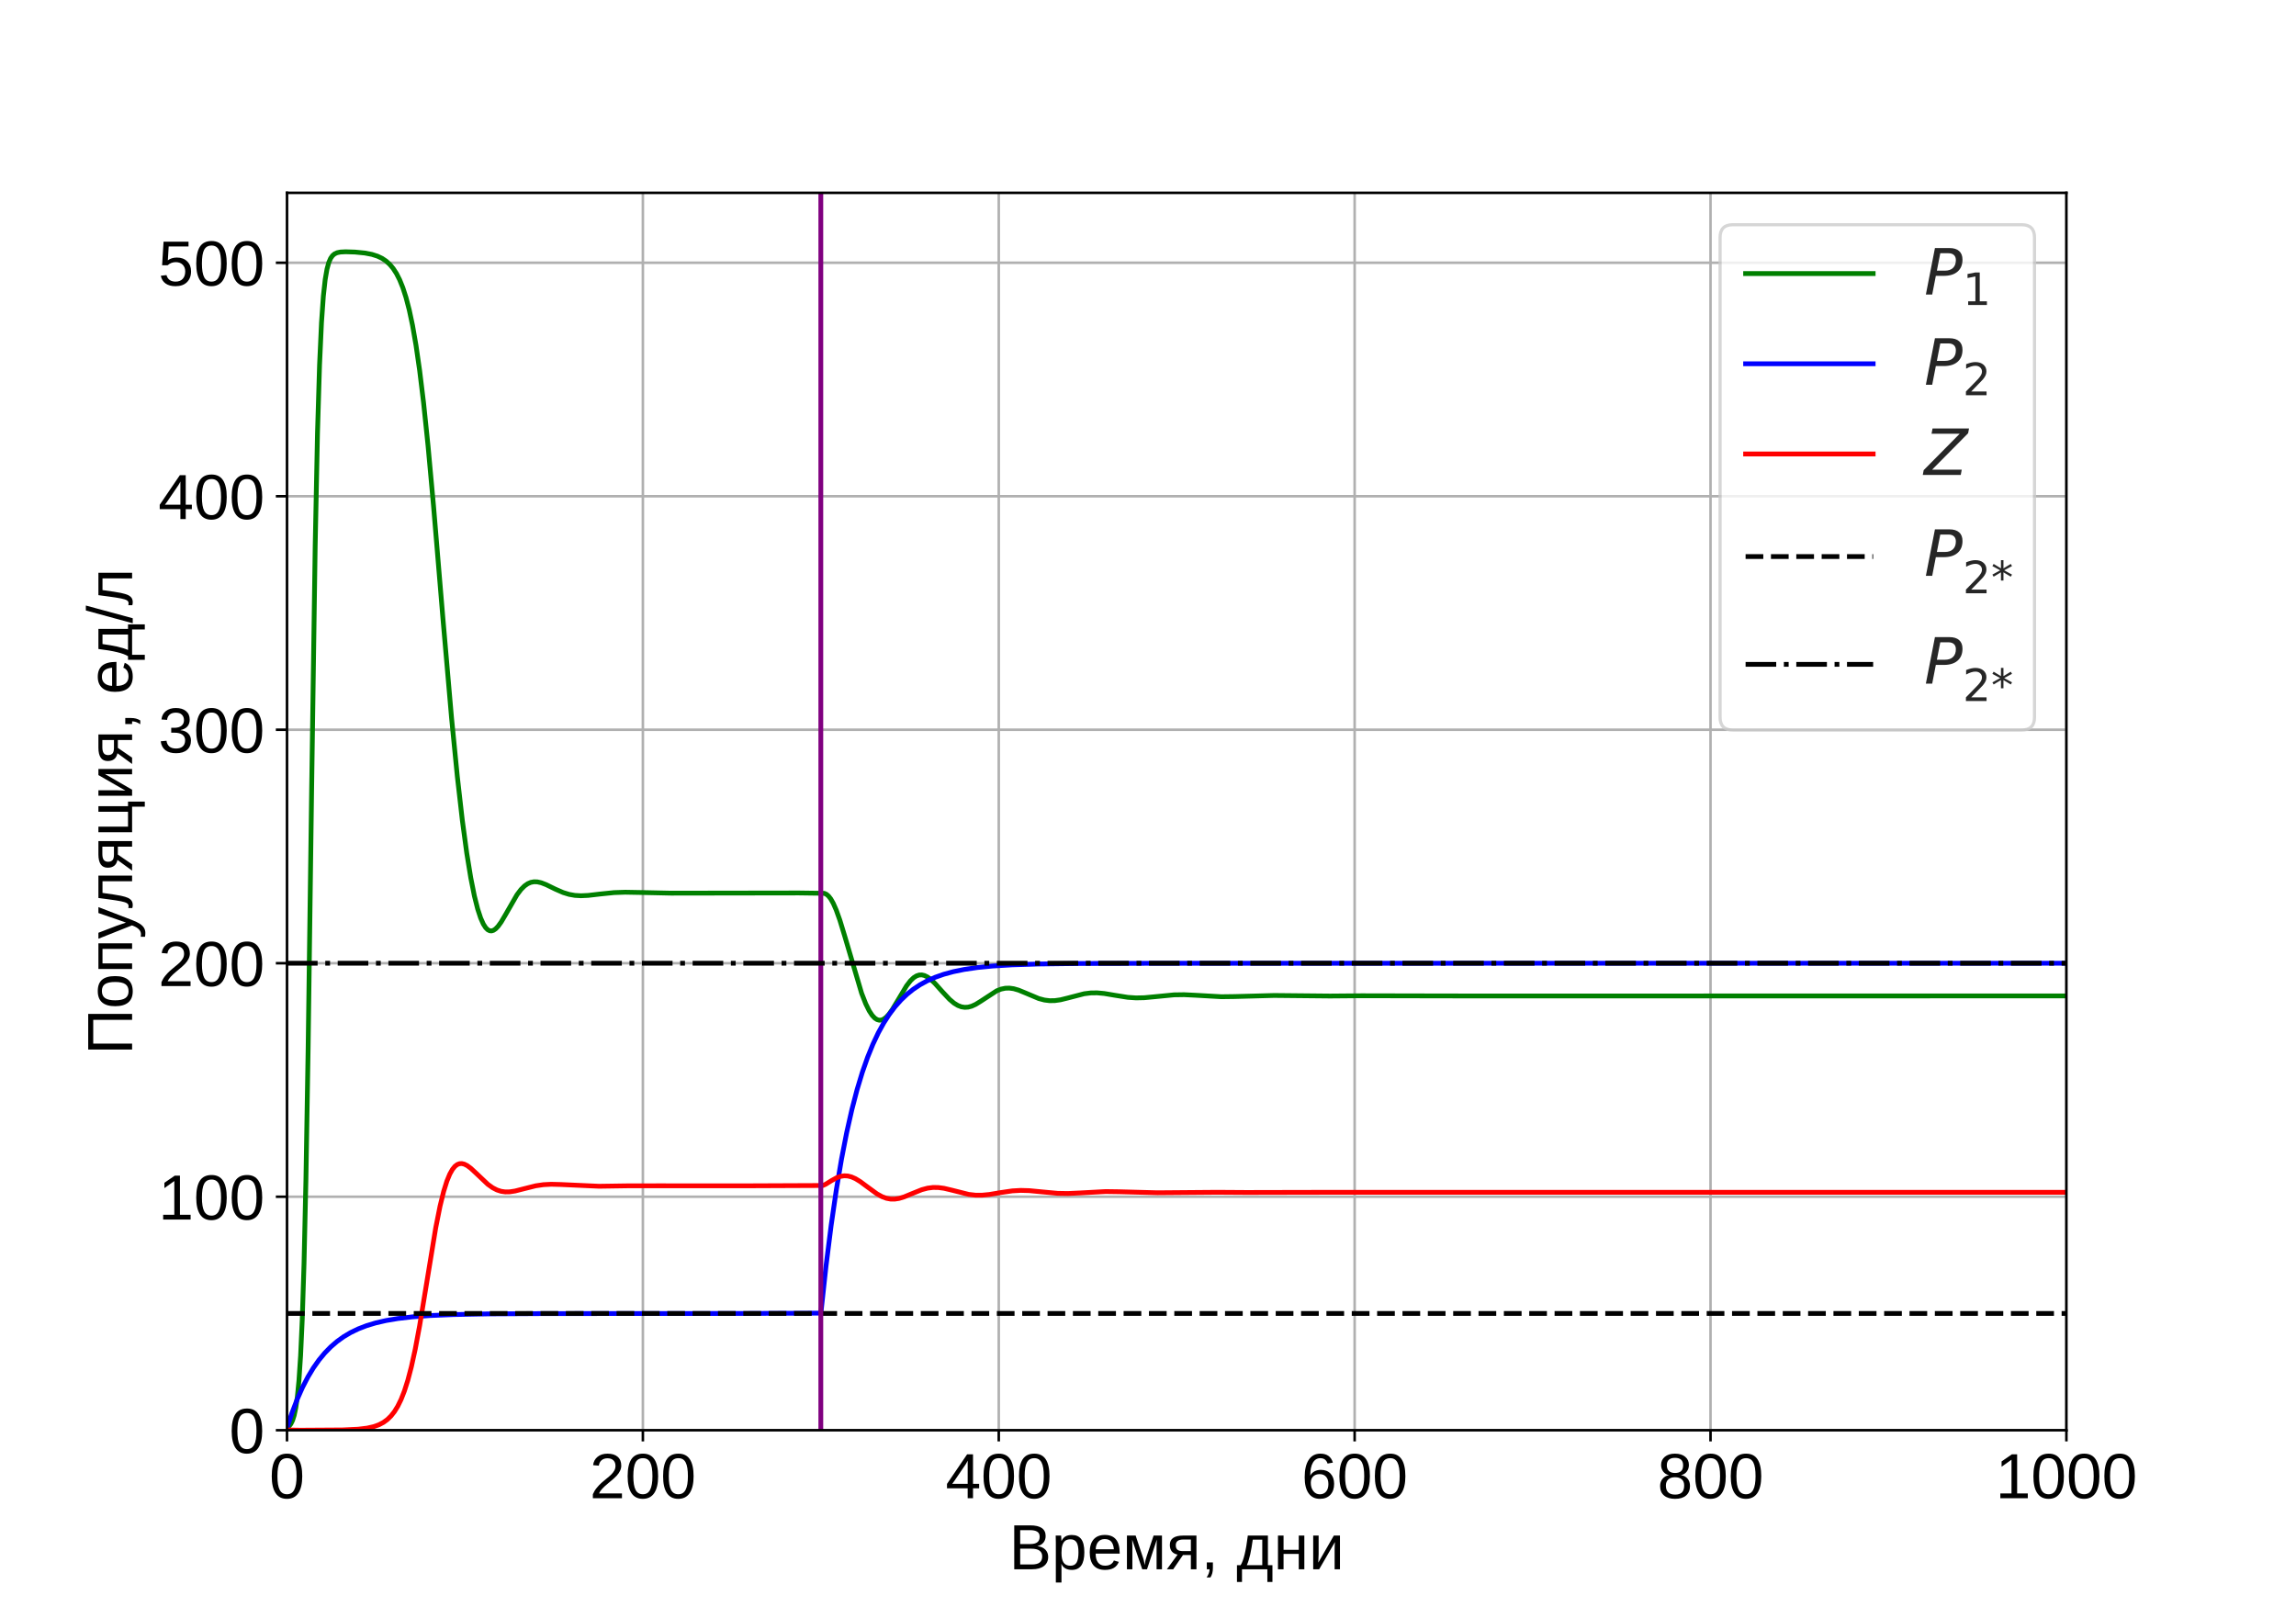
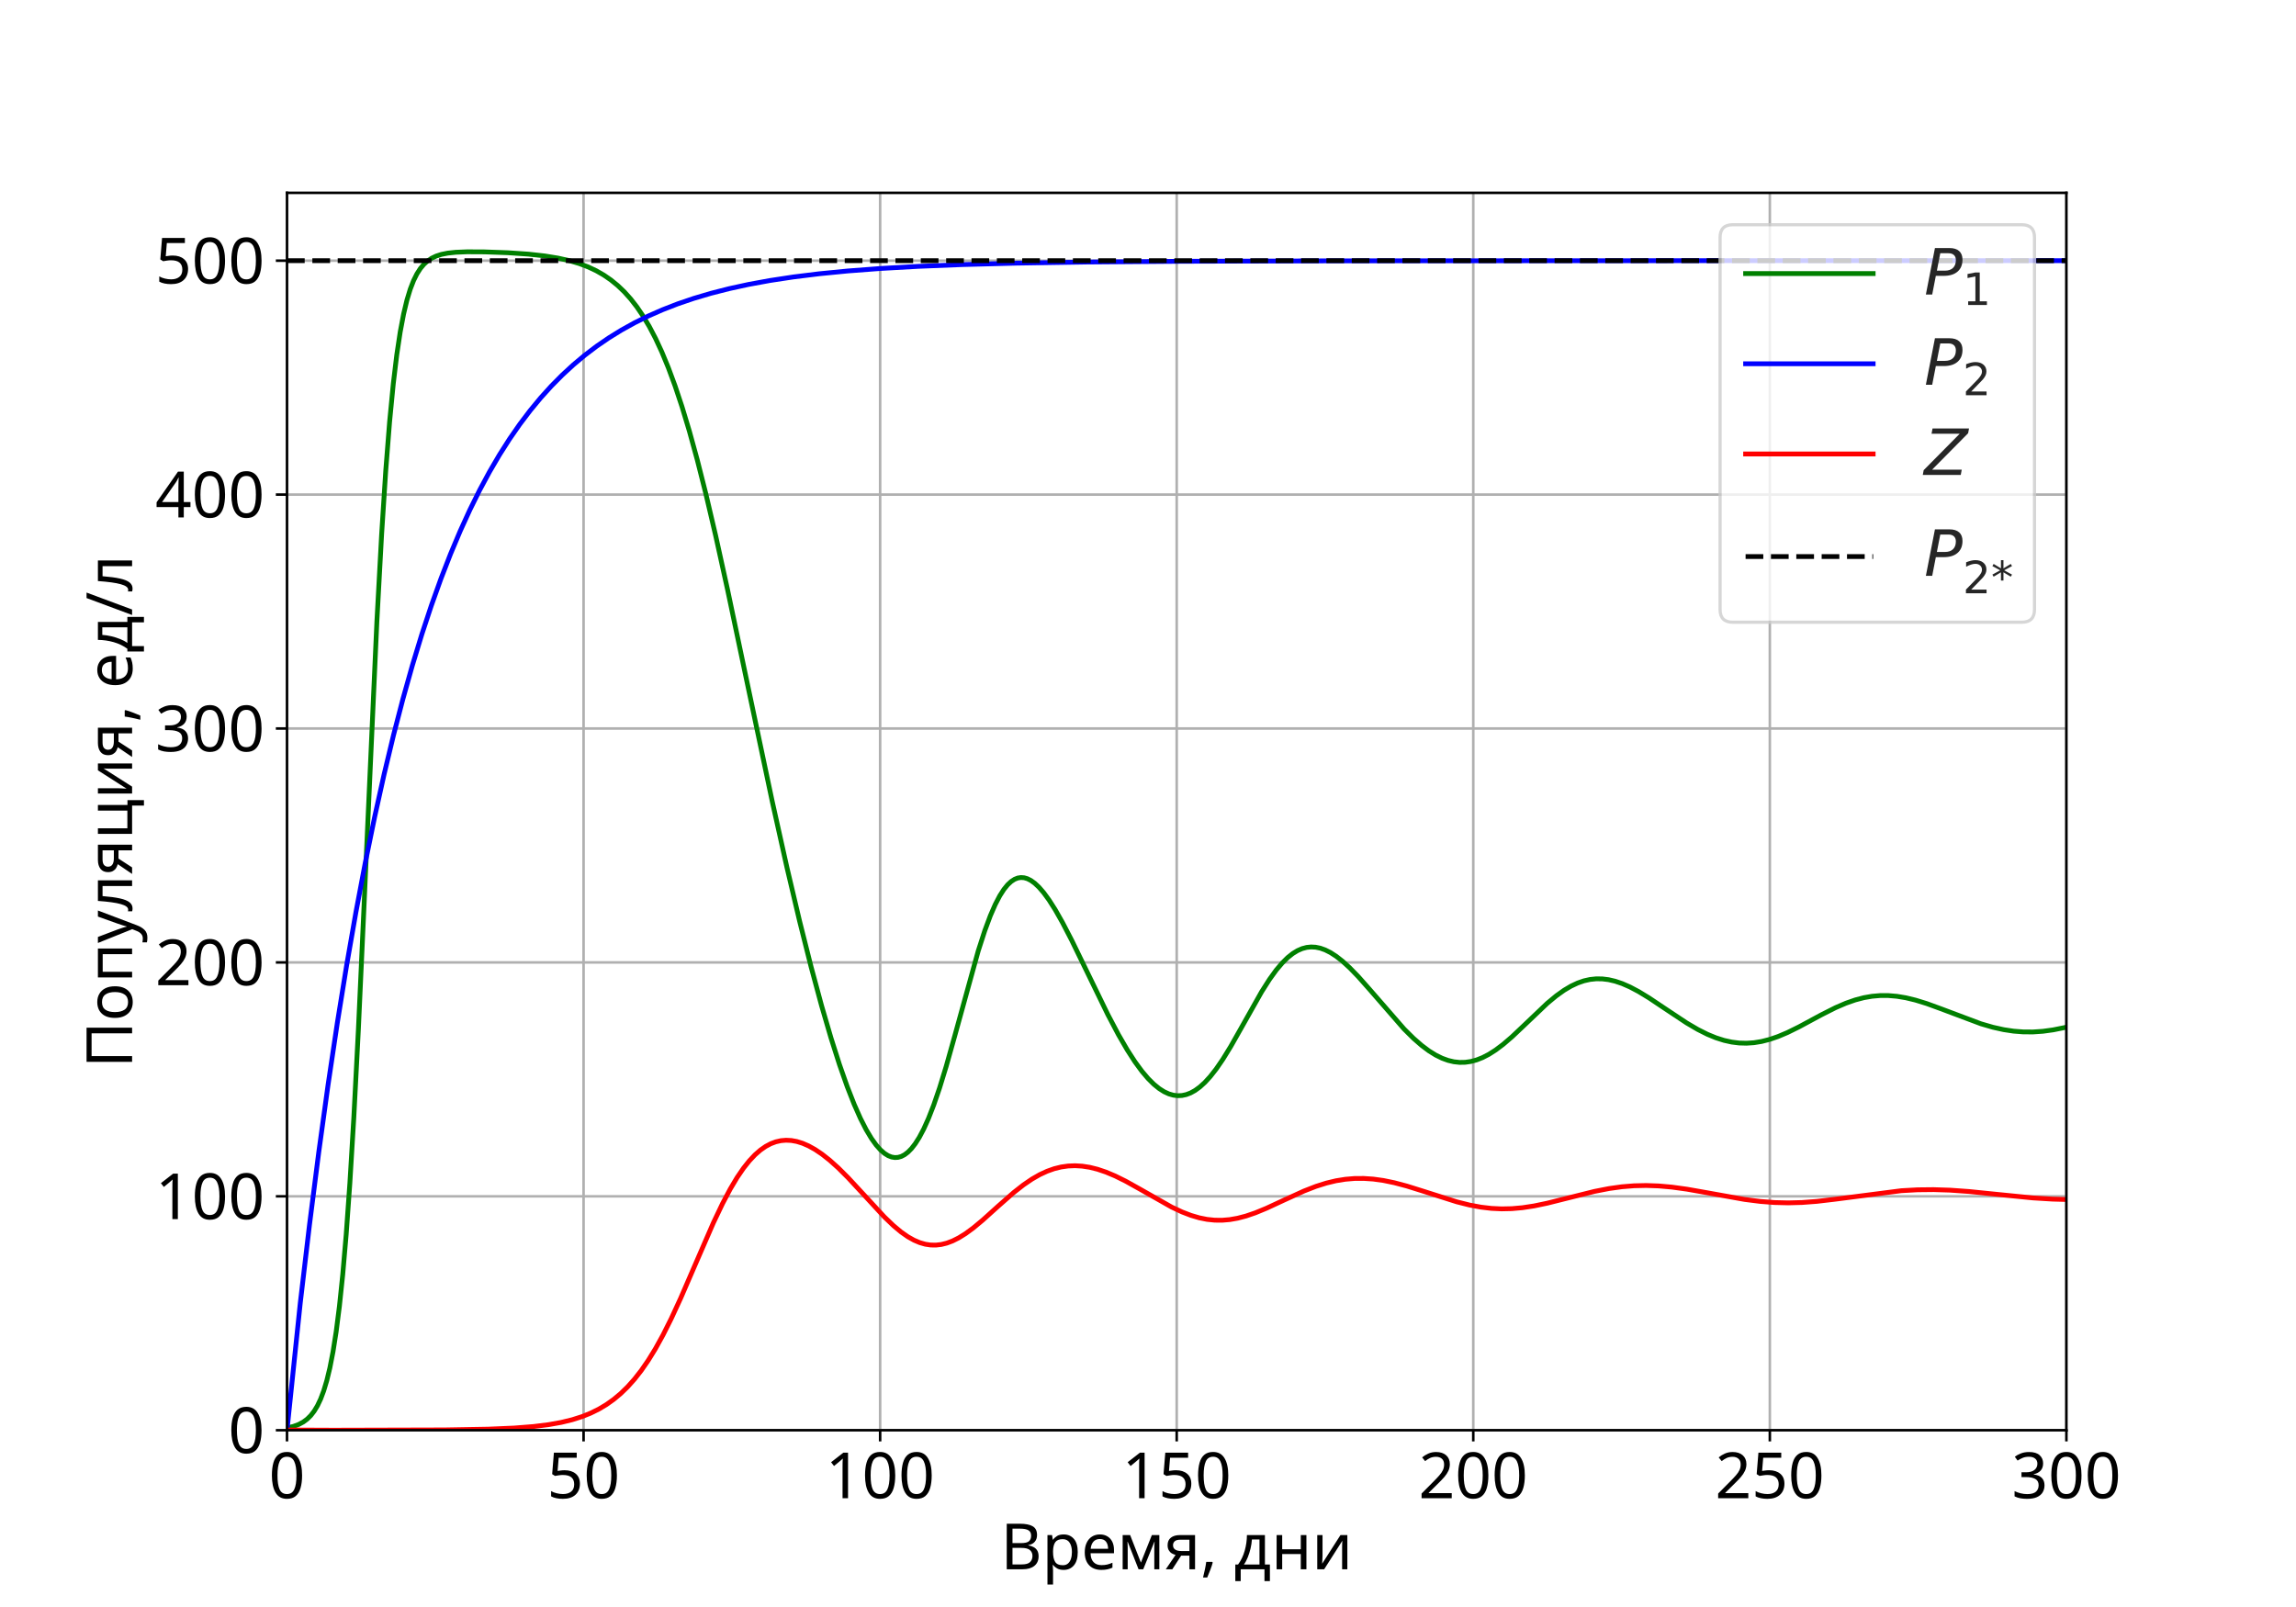
<svg xmlns="http://www.w3.org/2000/svg" xmlns:xlink="http://www.w3.org/1999/xlink" width="720pt" height="504pt" viewBox="0 0 720 504" version="1.1">
  <defs>
    <style type="text/css">*{stroke-linejoin: round; stroke-linecap: butt}</style>
  </defs>
  <g id="figure_1">
    <g id="patch_1">
      <path d="M 0 504  L 720 504  L 720 0  L 0 0  z " style="fill: #ffffff" />
    </g>
    <g id="axes_1">
      <g id="patch_2">
        <path d="M 90 448.56  L 648 448.56  L 648 60.48  L 90 60.48  z " style="fill: #ffffff" />
      </g>
      <g id="matplotlib.axis_1">
        <g id="xtick_1">
          <g id="line2d_1">
-             <path d="M 90 448.56  L 90 60.48  " clip-path="url(#pa285f133b3)" style="fill: none; stroke: #b0b0b0; stroke-width: 0.8; stroke-linecap: square" />
+             <path d="M 90 448.56  L 90 60.48  " clip-path="url(#p010568a76e)" style="fill: none; stroke: #b0b0b0; stroke-width: 0.8; stroke-linecap: square" />
          </g>
          <g id="line2d_2">
            <defs>
-               <path id="m39645a2edc" d="M 0 0  L 0 3.5  " style="stroke: #000000; stroke-width: 0.8" />
+               <path id="mc6c9471c21" d="M 0 0  L 0 3.5  " style="stroke: #000000; stroke-width: 0.8" />
            </defs>
            <g>
-               <use xlink:href="#m39645a2edc" x="90" y="448.56" style="stroke: #000000; stroke-width: 0.8" />
+               <use xlink:href="#mc6c9471c21" x="90" y="448.56" style="stroke: #000000; stroke-width: 0.8" />
            </g>
          </g>
          <g id="text_1">
-             <text style="font: 20px 'Arial', 'DejaVu Sans', 'Liberation Sans', 'Bitstream Vera Sans', sans-serif; text-anchor: middle" x="90" y="469.876" transform="rotate(-0 90 469.8756)">0</text>
+             <text style="font: 20px 'sans-serif'; text-anchor: middle" x="90" y="469.876" transform="rotate(-0, 90, 469.8756)">0</text>
          </g>
        </g>
        <g id="xtick_2">
          <g id="line2d_3">
-             <path d="M 201.6 448.56  L 201.6 60.48  " clip-path="url(#pa285f133b3)" style="fill: none; stroke: #b0b0b0; stroke-width: 0.8; stroke-linecap: square" />
+             <path d="M 183 448.56  L 183 60.48  " clip-path="url(#p010568a76e)" style="fill: none; stroke: #b0b0b0; stroke-width: 0.8; stroke-linecap: square" />
          </g>
          <g id="line2d_4">
            <g>
-               <use xlink:href="#m39645a2edc" x="201.6" y="448.56" style="stroke: #000000; stroke-width: 0.8" />
+               <use xlink:href="#mc6c9471c21" x="183" y="448.56" style="stroke: #000000; stroke-width: 0.8" />
            </g>
          </g>
          <g id="text_2">
-             <text style="font: 20px 'Arial', 'DejaVu Sans', 'Liberation Sans', 'Bitstream Vera Sans', sans-serif; text-anchor: middle" x="201.6" y="469.876" transform="rotate(-0 201.6 469.8756)">200</text>
+             <text style="font: 20px 'sans-serif'; text-anchor: middle" x="183" y="469.876" transform="rotate(-0, 183, 469.8756)">50</text>
          </g>
        </g>
        <g id="xtick_3">
          <g id="line2d_5">
-             <path d="M 313.2 448.56  L 313.2 60.48  " clip-path="url(#pa285f133b3)" style="fill: none; stroke: #b0b0b0; stroke-width: 0.8; stroke-linecap: square" />
+             <path d="M 276 448.56  L 276 60.48  " clip-path="url(#p010568a76e)" style="fill: none; stroke: #b0b0b0; stroke-width: 0.8; stroke-linecap: square" />
          </g>
          <g id="line2d_6">
            <g>
-               <use xlink:href="#m39645a2edc" x="313.2" y="448.56" style="stroke: #000000; stroke-width: 0.8" />
+               <use xlink:href="#mc6c9471c21" x="276" y="448.56" style="stroke: #000000; stroke-width: 0.8" />
            </g>
          </g>
          <g id="text_3">
-             <text style="font: 20px 'Arial', 'DejaVu Sans', 'Liberation Sans', 'Bitstream Vera Sans', sans-serif; text-anchor: middle" x="313.2" y="469.876" transform="rotate(-0 313.2 469.8756)">400</text>
+             <text style="font: 20px 'sans-serif'; text-anchor: middle" x="276" y="469.876" transform="rotate(-0, 276, 469.8756)">100</text>
          </g>
        </g>
        <g id="xtick_4">
          <g id="line2d_7">
-             <path d="M 424.8 448.56  L 424.8 60.48  " clip-path="url(#pa285f133b3)" style="fill: none; stroke: #b0b0b0; stroke-width: 0.8; stroke-linecap: square" />
+             <path d="M 369 448.56  L 369 60.48  " clip-path="url(#p010568a76e)" style="fill: none; stroke: #b0b0b0; stroke-width: 0.8; stroke-linecap: square" />
          </g>
          <g id="line2d_8">
            <g>
-               <use xlink:href="#m39645a2edc" x="424.8" y="448.56" style="stroke: #000000; stroke-width: 0.8" />
+               <use xlink:href="#mc6c9471c21" x="369" y="448.56" style="stroke: #000000; stroke-width: 0.8" />
            </g>
          </g>
          <g id="text_4">
-             <text style="font: 20px 'Arial', 'DejaVu Sans', 'Liberation Sans', 'Bitstream Vera Sans', sans-serif; text-anchor: middle" x="424.8" y="469.876" transform="rotate(-0 424.8 469.8756)">600</text>
+             <text style="font: 20px 'sans-serif'; text-anchor: middle" x="369" y="469.876" transform="rotate(-0, 369, 469.8756)">150</text>
          </g>
        </g>
        <g id="xtick_5">
          <g id="line2d_9">
-             <path d="M 536.4 448.56  L 536.4 60.48  " clip-path="url(#pa285f133b3)" style="fill: none; stroke: #b0b0b0; stroke-width: 0.8; stroke-linecap: square" />
+             <path d="M 462 448.56  L 462 60.48  " clip-path="url(#p010568a76e)" style="fill: none; stroke: #b0b0b0; stroke-width: 0.8; stroke-linecap: square" />
          </g>
          <g id="line2d_10">
            <g>
-               <use xlink:href="#m39645a2edc" x="536.4" y="448.56" style="stroke: #000000; stroke-width: 0.8" />
+               <use xlink:href="#mc6c9471c21" x="462" y="448.56" style="stroke: #000000; stroke-width: 0.8" />
            </g>
          </g>
          <g id="text_5">
-             <text style="font: 20px 'Arial', 'DejaVu Sans', 'Liberation Sans', 'Bitstream Vera Sans', sans-serif; text-anchor: middle" x="536.4" y="469.876" transform="rotate(-0 536.4 469.8756)">800</text>
+             <text style="font: 20px 'sans-serif'; text-anchor: middle" x="462" y="469.876" transform="rotate(-0, 462, 469.8756)">200</text>
          </g>
        </g>
        <g id="xtick_6">
          <g id="line2d_11">
-             <path d="M 648 448.56  L 648 60.48  " clip-path="url(#pa285f133b3)" style="fill: none; stroke: #b0b0b0; stroke-width: 0.8; stroke-linecap: square" />
+             <path d="M 555 448.56  L 555 60.48  " clip-path="url(#p010568a76e)" style="fill: none; stroke: #b0b0b0; stroke-width: 0.8; stroke-linecap: square" />
          </g>
          <g id="line2d_12">
            <g>
-               <use xlink:href="#m39645a2edc" x="648" y="448.56" style="stroke: #000000; stroke-width: 0.8" />
+               <use xlink:href="#mc6c9471c21" x="555" y="448.56" style="stroke: #000000; stroke-width: 0.8" />
            </g>
          </g>
          <g id="text_6">
-             <text style="font: 20px 'Arial', 'DejaVu Sans', 'Liberation Sans', 'Bitstream Vera Sans', sans-serif; text-anchor: middle" x="648" y="469.876" transform="rotate(-0 648 469.8756)">1000</text>
-           </g>
-         </g>
-         <g id="text_7">
-           <text style="font: 20px 'Arial', 'DejaVu Sans', 'Liberation Sans', 'Bitstream Vera Sans', sans-serif; text-anchor: middle" x="369" y="492.166" transform="rotate(-0 369 492.1662)">Время, дни</text>
+             <text style="font: 20px 'sans-serif'; text-anchor: middle" x="555" y="469.876" transform="rotate(-0, 555, 469.8756)">250</text>
+           </g>
+         </g>
+         <g id="xtick_7">
+           <g id="line2d_13">
+             <path d="M 648 448.56  L 648 60.48  " clip-path="url(#p010568a76e)" style="fill: none; stroke: #b0b0b0; stroke-width: 0.8; stroke-linecap: square" />
+           </g>
+           <g id="line2d_14">
+             <g>
+               <use xlink:href="#mc6c9471c21" x="648" y="448.56" style="stroke: #000000; stroke-width: 0.8" />
+             </g>
+           </g>
+           <g id="text_7">
+             <text style="font: 20px 'sans-serif'; text-anchor: middle" x="648" y="469.876" transform="rotate(-0, 648, 469.8756)">300</text>
+           </g>
+         </g>
+         <g id="text_8">
+           <text style="font: 20px 'sans-serif'; text-anchor: middle" x="369" y="492.166" transform="rotate(-0, 369, 492.1662)">Время, дни</text>
        </g>
      </g>
      <g id="matplotlib.axis_2">
        <g id="ytick_1">
-           <g id="line2d_13">
-             <path d="M 90 448.56  L 648 448.56  " clip-path="url(#pa285f133b3)" style="fill: none; stroke: #b0b0b0; stroke-width: 0.8; stroke-linecap: square" />
-           </g>
-           <g id="line2d_14">
+           <g id="line2d_15">
+             <path d="M 90 448.56  L 648 448.56  " clip-path="url(#p010568a76e)" style="fill: none; stroke: #b0b0b0; stroke-width: 0.8; stroke-linecap: square" />
+           </g>
+           <g id="line2d_16">
            <defs>
-               <path id="m068bce3572" d="M 0 0  L -3.5 0  " style="stroke: #000000; stroke-width: 0.8" />
+               <path id="m9b9499db74" d="M 0 0  L -3.5 0  " style="stroke: #000000; stroke-width: 0.8" />
            </defs>
            <g>
-               <use xlink:href="#m068bce3572" x="90" y="448.56" style="stroke: #000000; stroke-width: 0.8" />
-             </g>
-           </g>
-           <g id="text_8">
-             <text style="font: 20px 'Arial', 'DejaVu Sans', 'Liberation Sans', 'Bitstream Vera Sans', sans-serif; text-anchor: end" x="83" y="455.718" transform="rotate(-0 83 455.7178)">0</text>
+               <use xlink:href="#m9b9499db74" x="90" y="448.56" style="stroke: #000000; stroke-width: 0.8" />
+             </g>
+           </g>
+           <g id="text_9">
+             <text style="font: 20px 'sans-serif'; text-anchor: end" x="83" y="455.718" transform="rotate(-0, 83, 455.7178)">0</text>
          </g>
        </g>
        <g id="ytick_2">
-           <g id="line2d_15">
-             <path d="M 90 375.329  L 648 375.329  " clip-path="url(#pa285f133b3)" style="fill: none; stroke: #b0b0b0; stroke-width: 0.8; stroke-linecap: square" />
-           </g>
-           <g id="line2d_16">
-             <g>
-               <use xlink:href="#m068bce3572" x="90" y="375.329" style="stroke: #000000; stroke-width: 0.8" />
-             </g>
-           </g>
-           <g id="text_9">
-             <text style="font: 20px 'Arial', 'DejaVu Sans', 'Liberation Sans', 'Bitstream Vera Sans', sans-serif; text-anchor: end" x="83" y="382.486" transform="rotate(-0 83 382.4863)">100</text>
+           <g id="line2d_17">
+             <path d="M 90 375.199  L 648 375.199  " clip-path="url(#p010568a76e)" style="fill: none; stroke: #b0b0b0; stroke-width: 0.8; stroke-linecap: square" />
+           </g>
+           <g id="line2d_18">
+             <g>
+               <use xlink:href="#m9b9499db74" x="90" y="375.199" style="stroke: #000000; stroke-width: 0.8" />
+             </g>
+           </g>
+           <g id="text_10">
+             <text style="font: 20px 'sans-serif'; text-anchor: end" x="83" y="382.357" transform="rotate(-0, 83, 382.3565)">100</text>
          </g>
        </g>
        <g id="ytick_3">
-           <g id="line2d_17">
-             <path d="M 90 302.097  L 648 302.097  " clip-path="url(#pa285f133b3)" style="fill: none; stroke: #b0b0b0; stroke-width: 0.8; stroke-linecap: square" />
-           </g>
-           <g id="line2d_18">
-             <g>
-               <use xlink:href="#m068bce3572" x="90" y="302.097" style="stroke: #000000; stroke-width: 0.8" />
-             </g>
-           </g>
-           <g id="text_10">
-             <text style="font: 20px 'Arial', 'DejaVu Sans', 'Liberation Sans', 'Bitstream Vera Sans', sans-serif; text-anchor: end" x="83" y="309.255" transform="rotate(-0 83 309.2548)">200</text>
+           <g id="line2d_19">
+             <path d="M 90 301.837  L 648 301.837  " clip-path="url(#p010568a76e)" style="fill: none; stroke: #b0b0b0; stroke-width: 0.8; stroke-linecap: square" />
+           </g>
+           <g id="line2d_20">
+             <g>
+               <use xlink:href="#m9b9499db74" x="90" y="301.837" style="stroke: #000000; stroke-width: 0.8" />
+             </g>
+           </g>
+           <g id="text_11">
+             <text style="font: 20px 'sans-serif'; text-anchor: end" x="83" y="308.995" transform="rotate(-0, 83, 308.9952)">200</text>
          </g>
        </g>
        <g id="ytick_4">
-           <g id="line2d_19">
-             <path d="M 90 228.866  L 648 228.866  " clip-path="url(#pa285f133b3)" style="fill: none; stroke: #b0b0b0; stroke-width: 0.8; stroke-linecap: square" />
-           </g>
-           <g id="line2d_20">
-             <g>
-               <use xlink:href="#m068bce3572" x="90" y="228.866" style="stroke: #000000; stroke-width: 0.8" />
-             </g>
-           </g>
-           <g id="text_11">
-             <text style="font: 20px 'Arial', 'DejaVu Sans', 'Liberation Sans', 'Bitstream Vera Sans', sans-serif; text-anchor: end" x="83" y="236.023" transform="rotate(-0 83 236.0233)">300</text>
+           <g id="line2d_21">
+             <path d="M 90 228.476  L 648 228.476  " clip-path="url(#p010568a76e)" style="fill: none; stroke: #b0b0b0; stroke-width: 0.8; stroke-linecap: square" />
+           </g>
+           <g id="line2d_22">
+             <g>
+               <use xlink:href="#m9b9499db74" x="90" y="228.476" style="stroke: #000000; stroke-width: 0.8" />
+             </g>
+           </g>
+           <g id="text_12">
+             <text style="font: 20px 'sans-serif'; text-anchor: end" x="83" y="235.634" transform="rotate(-0, 83, 235.6339)">300</text>
          </g>
        </g>
        <g id="ytick_5">
-           <g id="line2d_21">
-             <path d="M 90 155.634  L 648 155.634  " clip-path="url(#pa285f133b3)" style="fill: none; stroke: #b0b0b0; stroke-width: 0.8; stroke-linecap: square" />
-           </g>
-           <g id="line2d_22">
-             <g>
-               <use xlink:href="#m068bce3572" x="90" y="155.634" style="stroke: #000000; stroke-width: 0.8" />
-             </g>
-           </g>
-           <g id="text_12">
-             <text style="font: 20px 'Arial', 'DejaVu Sans', 'Liberation Sans', 'Bitstream Vera Sans', sans-serif; text-anchor: end" x="83" y="162.792" transform="rotate(-0 83 162.7919)">400</text>
+           <g id="line2d_23">
+             <path d="M 90 155.115  L 648 155.115  " clip-path="url(#p010568a76e)" style="fill: none; stroke: #b0b0b0; stroke-width: 0.8; stroke-linecap: square" />
+           </g>
+           <g id="line2d_24">
+             <g>
+               <use xlink:href="#m9b9499db74" x="90" y="155.115" style="stroke: #000000; stroke-width: 0.8" />
+             </g>
+           </g>
+           <g id="text_13">
+             <text style="font: 20px 'sans-serif'; text-anchor: end" x="83" y="162.273" transform="rotate(-0, 83, 162.2726)">400</text>
          </g>
        </g>
        <g id="ytick_6">
-           <g id="line2d_23">
-             <path d="M 90 82.403  L 648 82.403  " clip-path="url(#pa285f133b3)" style="fill: none; stroke: #b0b0b0; stroke-width: 0.8; stroke-linecap: square" />
-           </g>
-           <g id="line2d_24">
-             <g>
-               <use xlink:href="#m068bce3572" x="90" y="82.403" style="stroke: #000000; stroke-width: 0.8" />
-             </g>
-           </g>
-           <g id="text_13">
-             <text style="font: 20px 'Arial', 'DejaVu Sans', 'Liberation Sans', 'Bitstream Vera Sans', sans-serif; text-anchor: end" x="83" y="89.56" transform="rotate(-0 83 89.56037)">500</text>
-           </g>
-         </g>
-         <g id="text_14">
-           <text style="font: 20px 'Arial', 'DejaVu Sans', 'Liberation Sans', 'Bitstream Vera Sans', sans-serif; text-anchor: middle" x="41.425" y="254.52" transform="rotate(-90 41.425 254.52)">Популяция, ед/л</text>
-         </g>
-       </g>
-       <g id="line2d_25">
-         <path d="M 90 447.828  L 90.658 447.3  L 91.222 446.557  L 91.747 445.477  L 92.254 443.888  L 92.751 441.558  L 93.248 438.098  L 93.75 432.931  L 94.263 425.175  L 94.788 413.652  L 95.34 396.258  L 95.937 369.9  L 96.629 328.712  L 97.728 247.343  L 98.839 171.181  L 99.564 135.802  L 100.206 114.512  L 100.814 101.197  L 101.4 92.892  L 101.975 87.672  L 102.544 84.386  L 103.113 82.31  L 103.688 80.998  L 104.285 80.158  L 104.938 79.613  L 105.713 79.259  L 106.751 79.045  L 108.381 78.96  L 111.327 79.055  L 114.418 79.358  L 116.65 79.789  L 118.385 80.345  L 119.831 81.037  L 121.092 81.888  L 122.236 82.93  L 123.301 84.206  L 124.328 85.79  L 125.327 87.752  L 126.32 90.208  L 127.319 93.295  L 128.329 97.163  L 129.367 102.05  L 130.449 108.261  L 131.593 116.175  L 132.832 126.37  L 134.227 139.786  L 135.935 158.508  L 138.925 194.302  L 141.593 225.042  L 143.412 243.518  L 144.974 257.213  L 146.369 267.563  L 147.625 275.295  L 148.763 280.993  L 149.795 285.086  L 150.727 287.923  L 151.564 289.799  L 152.312 290.963  L 152.976 291.613  L 153.579 291.911  L 154.153 291.955  L 154.75 291.772  L 155.414 291.324  L 156.201 290.508  L 157.183 289.143  L 158.567 286.797  L 162.116 280.631  L 163.377 278.963  L 164.476 277.863  L 165.492 277.151  L 166.468 276.732  L 167.456 276.548  L 168.511 276.583  L 169.71 276.852  L 171.228 277.435  L 174.158 278.864  L 176.596 279.926  L 178.471 280.501  L 180.273 280.821  L 182.182 280.93  L 184.436 280.827  L 188.119 280.396  L 192.56 279.943  L 196.07 279.823  L 200.724 279.91  L 210.422 280.118  L 250.531 280.058  L 258.483 280.166  L 259.158 280.473  L 259.816 281.028  L 260.519 281.927  L 261.312 283.321  L 262.238 285.427  L 263.371 288.594  L 264.877 293.525  L 270.189 311.507  L 271.478 314.806  L 272.561 317.003  L 273.498 318.433  L 274.324 319.31  L 275.061 319.784  L 275.741 319.967  L 276.405 319.915  L 277.097 319.631  L 277.862 319.064  L 278.749 318.112  L 279.843 316.589  L 281.416 313.97  L 284.279 309.188  L 285.501 307.603  L 286.516 306.63  L 287.415 306.063  L 288.252 305.79  L 289.067 305.758  L 289.904 305.951  L 290.819 306.397  L 291.879 307.175  L 293.207 308.443  L 295.45 310.953  L 297.749 313.405  L 299.177 314.611  L 300.383 315.348  L 301.476 315.765  L 302.525 315.929  L 303.575 315.868  L 304.685 315.577  L 305.94 315.009  L 307.531 314.028  L 312.547 310.754  L 313.948 310.209  L 315.242 309.94  L 316.526 309.901  L 317.876 310.086  L 319.416 310.53  L 321.486 311.38  L 325.744 313.173  L 327.524 313.642  L 329.153 313.844  L 330.788 313.82  L 332.579 313.565  L 334.878 312.996  L 339.978 311.67  L 342.049 311.412  L 344.063 311.387  L 346.289 311.59  L 349.52 312.136  L 353.672 312.794  L 356.25 312.966  L 358.844 312.91  L 362.164 312.597  L 368.163 312.012  L 371.316 311.965  L 375.026 312.146  L 383.017 312.599  L 387.135 312.544  L 399.539 312.209  L 417.1 312.38  L 426.999 312.297  L 447.589 312.339  L 461.963 312.365  L 495.298 312.359  L 622.142 312.353  L 647.994 312.353  L 647.994 312.353  " clip-path="url(#pa285f133b3)" style="fill: none; stroke: #008000; stroke-width: 1.5; stroke-linecap: square" />
-       </g>
-       <g id="line2d_26">
-         <path d="M 90 447.828  L 90.039 447.718  L 91.523 443.231  L 93.175 438.916  L 94.849 435.152  L 96.545 431.875  L 98.275 429.01  L 100.038 426.514  L 101.852 424.326  L 103.727 422.41  L 105.685 420.724  L 107.75 419.24  L 109.948 417.934  L 112.32 416.787  L 114.909 415.783  L 117.788 414.91  L 121.042 414.16  L 124.802 413.526  L 129.272 413.006  L 134.802 412.595  L 142.19 412.283  L 152.781 412.075  L 171.022 411.97  L 231.029 411.944  L 257.422 411.834  L 259.029 397.087  L 260.642 384.287  L 262.26 373.179  L 263.884 363.543  L 265.508 355.214  L 267.137 347.992  L 268.772 341.732  L 270.418 336.292  L 272.07 331.584  L 273.738 327.486  L 275.423 323.925  L 277.136 320.816  L 278.877 318.11  L 280.663 315.741  L 282.499 313.67  L 284.407 311.85  L 286.405 310.25  L 288.52 308.842  L 290.78 307.604  L 293.235 306.516  L 295.935 305.566  L 298.954 304.743  L 302.397 304.04  L 306.426 303.451  L 311.292 302.972  L 317.435 302.601  L 325.761 302.336  L 338.55 302.173  L 364.994 302.104  L 551.349 302.097  L 647.994 302.097  L 647.994 302.097  " clip-path="url(#pa285f133b3)" style="fill: none; stroke: #0000ff; stroke-width: 1.5; stroke-linecap: square" />
+           <g id="line2d_25">
+             <path d="M 90 81.753  L 648 81.753  " clip-path="url(#p010568a76e)" style="fill: none; stroke: #b0b0b0; stroke-width: 0.8; stroke-linecap: square" />
+           </g>
+           <g id="line2d_26">
+             <g>
+               <use xlink:href="#m9b9499db74" x="90" y="81.753" style="stroke: #000000; stroke-width: 0.8" />
+             </g>
+           </g>
+           <g id="text_14">
+             <text style="font: 20px 'sans-serif'; text-anchor: end" x="83" y="88.911" transform="rotate(-0, 83, 88.91126)">500</text>
+           </g>
+         </g>
+         <g id="text_15">
+           <text style="font: 20px 'sans-serif'; text-anchor: middle" x="41.425" y="254.52" transform="rotate(-90, 41.425, 254.52)">Популяция, ед/л</text>
+         </g>
      </g>
      <g id="line2d_27">
-         <path d="M 90 448.487  L 94.285 448.552  L 107.454 448.468  L 112.264 448.244  L 115.121 447.9  L 117.191 447.435  L 118.837 446.843  L 120.232 446.109  L 121.471 445.205  L 122.61 444.095  L 123.686 442.729  L 124.73 441.039  L 125.768 438.92  L 126.811 436.268  L 127.883 432.916  L 129.004 428.65  L 130.215 423.133  L 131.599 415.732  L 133.451 404.484  L 136.643 385.052  L 137.999 378.253  L 139.132 373.646  L 140.136 370.438  L 141.051 368.218  L 141.888 366.737  L 142.664 365.79  L 143.395 365.232  L 144.104 364.963  L 144.823 364.926  L 145.605 365.113  L 146.509 365.569  L 147.636 366.401  L 149.26 367.909  L 152.987 371.439  L 154.494 372.514  L 155.838 373.207  L 157.127 373.625  L 158.439 373.816  L 159.856 373.793  L 161.536 373.533  L 164.047 372.891  L 168.003 371.899  L 170.391 371.548  L 172.835 371.418  L 175.82 371.495  L 187.868 372.042  L 196.807 371.908  L 206.745 371.895  L 232.446 371.911  L 258.042 371.806  L 258.918 371.414  L 260.659 370.328  L 262.383 369.366  L 263.622 368.926  L 264.749 368.759  L 265.854 368.82  L 267.003 369.111  L 268.27 369.668  L 269.776 370.587  L 272.003 372.24  L 275.016 374.433  L 276.606 375.31  L 277.979 375.82  L 279.262 376.062  L 280.546 376.077  L 281.913 375.867  L 283.503 375.387  L 285.841 374.418  L 289.067 373.118  L 290.88 372.637  L 292.537 372.425  L 294.2 372.439  L 296.025 372.682  L 298.352 373.233  L 303.781 374.596  L 305.879 374.837  L 307.927 374.847  L 310.22 374.627  L 313.858 374.015  L 317.474 373.49  L 320.075 373.342  L 322.753 373.418  L 326.374 373.768  L 331.692 374.263  L 334.906 374.316  L 338.662 374.141  L 346.713 373.704  L 350.932 373.764  L 362.962 374.084  L 381.655 373.933  L 390.896 373.994  L 410.593 373.951  L 425.029 373.933  L 456.176 373.935  L 647.994 373.942  L 647.994 373.942  " clip-path="url(#pa285f133b3)" style="fill: none; stroke: #ff0000; stroke-width: 1.5; stroke-linecap: square" />
+         <path d="M 90 447.826  L 92.046 447.344  L 93.701 446.729  L 95.096 445.978  L 96.324 445.067  L 97.459 443.945  L 98.519 442.578  L 99.542 440.885  L 100.528 438.813  L 101.513 436.201  L 102.481 432.987  L 103.448 428.984  L 104.434 423.916  L 105.419 417.652  L 106.442 409.652  L 107.484 399.682  L 108.563 387.153  L 109.716 371.048  L 110.962 350.377  L 112.376 323.058  L 114.236 282.393  L 118.179 195.084  L 119.667 167.69  L 120.969 147.606  L 122.178 132.253  L 123.331 120.358  L 124.429 111.242  L 125.507 104.072  L 126.568 98.473  L 127.609 94.12  L 128.651 90.69  L 129.692 88.001  L 130.734 85.901  L 131.813 84.217  L 132.929 82.883  L 134.101 81.826  L 135.365 80.984  L 136.779 80.312  L 138.416 79.784  L 140.406 79.386  L 142.954 79.113  L 146.507 78.972  L 151.919 79  L 159.266 79.263  L 165.721 79.704  L 170.817 80.268  L 174.983 80.946  L 178.536 81.743  L 181.661 82.67  L 184.451 83.726  L 186.999 84.926  L 189.361 86.282  L 191.593 87.821  L 193.714 89.553  L 195.76 91.512  L 197.75 93.728  L 199.703 96.237  L 201.656 99.114  L 203.609 102.398  L 205.562 106.124  L 207.552 110.409  L 209.579 115.312  L 211.681 120.99  L 213.857 127.522  L 216.164 135.165  L 218.638 144.158  L 221.335 154.825  L 224.404 167.905  L 228.124 184.788  L 233.704 211.281  L 242.185 251.444  L 246.779 272.071  L 250.76 288.947  L 254.35 303.228  L 257.623 315.362  L 260.581 325.497  L 263.259 333.905  L 265.677 340.785  L 267.853 346.331  L 269.825 350.773  L 271.629 354.307  L 273.266 357.042  L 274.754 359.115  L 276.112 360.643  L 277.358 361.727  L 278.511 362.449  L 279.59 362.872  L 280.613 363.041  L 281.617 362.983  L 282.622 362.698  L 283.645 362.17  L 284.705 361.367  L 285.821 360.237  L 287.011 358.706  L 288.295 356.681  L 289.671 354.079  L 291.159 350.777  L 292.796 346.582  L 294.619 341.273  L 296.72 334.431  L 299.38 324.963  L 306.764 298.231  L 308.81 291.908  L 310.559 287.202  L 312.103 283.656  L 313.516 280.948  L 314.8 278.947  L 315.99 277.482  L 317.106 276.448  L 318.166 275.761  L 319.171 275.368  L 320.156 275.217  L 321.161 275.29  L 322.202 275.596  L 323.3 276.156  L 324.49 277.019  L 325.811 278.261  L 327.28 279.959  L 328.954 282.246  L 330.889 285.284  L 333.176 289.313  L 336.041 294.836  L 340.282 303.555  L 347.443 318.273  L 350.753 324.538  L 353.506 329.288  L 355.906 333  L 358.063 335.943  L 360.035 338.265  L 361.839 340.057  L 363.513 341.414  L 365.075 342.402  L 366.545 343.075  L 367.958 343.481  L 369.316 343.643  L 370.655 343.58  L 371.995 343.294  L 373.352 342.776  L 374.766 341.996  L 376.254 340.912  L 377.835 339.475  L 379.528 337.626  L 381.388 335.254  L 383.471 332.221  L 385.926 328.232  L 389.237 322.391  L 395.635 311.039  L 398.128 307.121  L 400.229 304.217  L 402.089 302.014  L 403.801 300.323  L 405.382 299.063  L 406.888 298.141  L 408.339 297.51  L 409.753 297.135  L 411.148 296.993  L 412.561 297.069  L 414.031 297.374  L 415.574 297.926  L 417.23 298.76  L 419.015 299.914  L 421.006 301.473  L 423.275 303.545  L 425.953 306.305  L 429.45 310.25  L 440.312 322.727  L 443.251 325.642  L 445.799 327.866  L 448.106 329.592  L 450.226 330.908  L 452.216 331.887  L 454.114 332.577  L 455.936 333.005  L 457.722 333.197  L 459.489 333.163  L 461.256 332.907  L 463.06 332.42  L 464.939 331.679  L 466.91 330.658  L 469.031 329.306  L 471.393 327.527  L 474.146 325.164  L 477.829 321.684  L 485.213 314.653  L 488.059 312.293  L 490.477 310.567  L 492.671 309.267  L 494.736 308.298  L 496.708 307.616  L 498.623 307.187  L 500.521 306.987  L 502.455 307.008  L 504.427 307.252  L 506.491 307.734  L 508.705 308.482  L 511.123 309.539  L 513.857 310.985  L 517.149 312.99  L 522.004 316.237  L 528.886 320.808  L 532.42 322.878  L 535.414 324.381  L 538.111 325.49  L 540.641 326.292  L 543.04 326.823  L 545.384 327.115  L 547.69 327.179  L 550.015 327.022  L 552.396 326.636  L 554.888 326.003  L 557.567 325.088  L 560.543 323.83  L 564.151 322.051  L 571.126 318.291  L 575.59 316.038  L 578.882 314.62  L 581.784 313.609  L 584.481 312.902  L 587.066 312.453  L 589.615 312.235  L 592.181 312.237  L 594.841 312.464  L 597.65 312.931  L 600.7 313.668  L 604.197 314.749  L 608.661 316.378  L 621.197 321.086  L 624.955 322.178  L 628.303 322.923  L 631.446 323.398  L 634.496 323.636  L 637.528 323.65  L 640.616 323.441  L 643.852 322.997  L 647.386 322.284  L 647.981 322.144  L 647.981 322.144  " clip-path="url(#p010568a76e)" style="fill: none; stroke: #008000; stroke-width: 1.5; stroke-linecap: square" />
      </g>
      <g id="line2d_28">
-         <path d="M 90 411.944  L 647.994 411.944  L 647.994 411.944  " clip-path="url(#pa285f133b3)" style="fill: none; stroke-dasharray: 5.55,2.4; stroke-dashoffset: 0; stroke: #000000; stroke-width: 1.5" />
+         <path d="M 90 448.413  L 90.019 448.413  L 94.166 408.623  L 97.049 384.168  L 99.951 361.428  L 102.871 340.28  L 105.791 320.737  L 108.712 302.675  L 111.632 285.981  L 114.571 270.455  L 117.509 256.111  L 120.448 242.858  L 123.406 230.539  L 126.363 219.162  L 129.32 208.656  L 132.296 198.894  L 135.272 189.884  L 138.267 181.517  L 141.28 173.751  L 144.312 166.548  L 147.362 159.869  L 150.431 153.681  L 153.519 147.95  L 156.644 142.615  L 159.806 137.654  L 163.005 133.045  L 166.241 128.77  L 169.534 124.787  L 172.882 121.082  L 176.304 117.624  L 179.801 114.405  L 183.391 111.4  L 187.092 108.591  L 190.924 105.964  L 194.885 103.517  L 198.996 101.24  L 203.293 99.114  L 207.794 97.135  L 212.537 95.293  L 217.559 93.583  L 222.897 92.001  L 228.626 90.538  L 234.782 89.198  L 241.46 87.975  L 248.77 86.865  L 256.842 85.867  L 265.863 84.981  L 276.093 84.205  L 287.885 83.538  L 301.835 82.98  L 318.873 82.529  L 340.747 82.184  L 371.083 81.944  L 419.852 81.805  L 535.991 81.756  L 647.981 81.754  L 647.981 81.754  " clip-path="url(#p010568a76e)" style="fill: none; stroke: #0000ff; stroke-width: 1.5; stroke-linecap: square" />
      </g>
      <g id="line2d_29">
-         <path d="M 257.4 448.56  L 257.4 60.48  " clip-path="url(#pa285f133b3)" style="fill: none; stroke: #800080; stroke-width: 1.5; stroke-linecap: round" />
+         <path d="M 90 448.487  L 104.62 448.549  L 139.495 448.456  L 153.017 448.223  L 161.257 447.871  L 167.264 447.4  L 172.026 446.811  L 176.006 446.099  L 179.429 445.267  L 182.479 444.299  L 185.232 443.196  L 187.78 441.938  L 190.18 440.505  L 192.467 438.877  L 194.662 437.041  L 196.82 434.944  L 198.959 432.55  L 201.098 429.816  L 203.274 426.668  L 205.525 423.012  L 207.905 418.707  L 210.491 413.556  L 213.467 407.11  L 217.596 397.576  L 223.697 383.529  L 226.58 377.477  L 228.998 372.904  L 231.155 369.287  L 233.146 366.375  L 235.006 364.038  L 236.773 362.167  L 238.465 360.69  L 240.102 359.55  L 241.702 358.7  L 243.283 358.107  L 244.882 357.743  L 246.5 357.606  L 248.156 357.691  L 249.867 358.003  L 251.671 358.562  L 253.568 359.387  L 255.596 360.513  L 257.791 361.992  L 260.19 363.884  L 262.868 366.287  L 265.975 369.386  L 270.141 373.883  L 277.321 381.656  L 280.204 384.417  L 282.584 386.4  L 284.686 387.87  L 286.621 388.958  L 288.425 389.723  L 290.155 390.219  L 291.829 390.471  L 293.503 390.498  L 295.177 390.303  L 296.906 389.876  L 298.711 389.198  L 300.645 388.229  L 302.765 386.913  L 305.183 385.14  L 308.141 382.682  L 313.033 378.273  L 317.869 374.023  L 320.956 371.602  L 323.616 369.791  L 326.053 368.396  L 328.359 367.328  L 330.591 366.537  L 332.767 366  L 334.943 365.691  L 337.138 365.603  L 339.389 365.737  L 341.714 366.099  L 344.169 366.709  L 346.81 367.6  L 349.712 368.819  L 353.041 370.469  L 357.338 372.864  L 367.382 378.556  L 370.655 380.094  L 373.483 381.182  L 376.068 381.941  L 378.505 382.429  L 380.885 382.679  L 383.248 382.701  L 385.628 382.501  L 388.102 382.068  L 390.743 381.377  L 393.682 380.372  L 397.179 378.929  L 402.499 376.46  L 408.934 373.528  L 412.673 372.075  L 415.928 371.046  L 418.941 370.323  L 421.861 369.85  L 424.744 369.608  L 427.646 369.588  L 430.64 369.79  L 433.802 370.23  L 437.243 370.938  L 441.187 371.985  L 446.376 373.61  L 456.811 376.924  L 460.847 377.935  L 464.381 378.593  L 467.673 378.981  L 470.872 379.135  L 474.09 379.066  L 477.419 378.771  L 481.028 378.222  L 485.194 377.356  L 491.072 375.883  L 500.037 373.649  L 504.575 372.763  L 508.593 372.202  L 512.425 371.89  L 516.219 371.805  L 520.125 371.941  L 524.291 372.311  L 529.016 372.962  L 535.284 374.067  L 547.076 376.177  L 552.043 376.807  L 556.469 377.147  L 560.747 377.252  L 565.081 377.136  L 569.75 376.784  L 575.293 376.133  L 596.218 373.438  L 601.333 373.154  L 606.336 373.099  L 611.544 373.267  L 617.422 373.686  L 625.587 374.515  L 637.435 375.698  L 643.666 376.081  L 647.981 376.199  L 647.981 376.199  " clip-path="url(#p010568a76e)" style="fill: none; stroke: #ff0000; stroke-width: 1.5; stroke-linecap: square" />
      </g>
      <g id="line2d_30">
-         <path d="M 90 302.097  L 647.994 302.097  L 647.994 302.097  " clip-path="url(#pa285f133b3)" style="fill: none; stroke-dasharray: 9.6,2.4,1.5,2.4; stroke-dashoffset: 0; stroke: #000000; stroke-width: 1.5" />
+         <path d="M 90 81.753  L 647.981 81.753  L 647.981 81.753  " clip-path="url(#p010568a76e)" style="fill: none; stroke-dasharray: 5.55,2.4; stroke-dashoffset: 0; stroke: #000000; stroke-width: 1.5" />
      </g>
      <g id="patch_3">
        <path d="M 90 448.56  L 90 60.48  " style="fill: none; stroke: #000000; stroke-width: 0.8; stroke-linejoin: miter; stroke-linecap: square" />
      </g>
      <g id="patch_4">
        <path d="M 648 448.56  L 648 60.48  " style="fill: none; stroke: #000000; stroke-width: 0.8; stroke-linejoin: miter; stroke-linecap: square" />
      </g>
      <g id="patch_5">
        <path d="M 90 448.56  L 648 448.56  " style="fill: none; stroke: #000000; stroke-width: 0.8; stroke-linejoin: miter; stroke-linecap: square" />
      </g>
      <g id="patch_6">
        <path d="M 90 60.48  L 648 60.48  " style="fill: none; stroke: #000000; stroke-width: 0.8; stroke-linejoin: miter; stroke-linecap: square" />
      </g>
      <g id="legend_1">
        <g id="patch_7">
-           <path d="M 543.4 228.952  L 634 228.952  Q 638 228.952 638 224.952  L 638 74.48  Q 638 70.48 634 70.48  L 543.4 70.48  Q 539.4 70.48 539.4 74.48  L 539.4 224.952  Q 539.4 228.952 543.4 228.952  z " style="fill: #ffffff; opacity: 0.8; stroke: #cccccc; stroke-linejoin: miter" />
+           <path d="M 543.4 195.152  L 634 195.152  Q 638 195.152 638 191.152  L 638 74.48  Q 638 70.48 634 70.48  L 543.4 70.48  Q 539.4 70.48 539.4 74.48  L 539.4 191.152  Q 539.4 195.152 543.4 195.152  z " style="fill: #ffffff; opacity: 0.8; stroke: #cccccc; stroke-linejoin: miter" />
        </g>
        <g id="line2d_31">
          <path d="M 547.4 85.796  L 567.4 85.796  L 587.4 85.796  " style="fill: none; stroke: #008000; stroke-width: 1.5; stroke-linecap: square" />
        </g>
-         <g id="text_15">
+         <g id="text_16">
          <g style="fill: #262626" transform="translate(603.4 92.79563)">
            <text>
              <tspan style="font: oblique 20px 'DejaVu Sans'" x="0" y="-0.422">P</tspan>
              <tspan style="font: 14px 'DejaVu Sans'" x="12.061" y="2.859">1</tspan>
            </text>
          </g>
        </g>
        <g id="line2d_32">
          <path d="M 547.4 114.086  L 567.4 114.086  L 587.4 114.086  " style="fill: none; stroke: #0000ff; stroke-width: 1.5; stroke-linecap: square" />
        </g>
-         <g id="text_16">
+         <g id="text_17">
          <g style="fill: #262626" transform="translate(603.4 121.0863)">
            <text>
              <tspan style="font: oblique 20px 'DejaVu Sans'" x="0" y="-0.422">P</tspan>
              <tspan style="font: 14px 'DejaVu Sans'" x="12.061" y="2.859">2</tspan>
            </text>
          </g>
        </g>
        <g id="line2d_33">
          <path d="M 547.4 142.377  L 567.4 142.377  L 587.4 142.377  " style="fill: none; stroke: #ff0000; stroke-width: 1.5; stroke-linecap: square" />
        </g>
-         <g id="text_17">
+         <g id="text_18">
          <g style="fill: #262626" transform="translate(603.4 149.3769)">
            <text>
              <tspan style="font: oblique 20px 'DejaVu Sans'" x="0" y="-0.422">Z</tspan>
            </text>
          </g>
        </g>
        <g id="line2d_34">
          <path d="M 547.4 174.552  L 567.4 174.552  L 587.4 174.552  " style="fill: none; stroke-dasharray: 5.55,2.4; stroke-dashoffset: 0; stroke: #000000; stroke-width: 1.5" />
        </g>
-         <g id="text_18">
+         <g id="text_19">
          <g style="fill: #262626" transform="translate(603.4 181.5519)">
-             <text>
-               <tspan style="font: oblique 20px 'DejaVu Sans'" x="0" y="-0.953">P</tspan>
-               <tspan style="font: 14px 'DejaVu Sans'" x="12.061 16.191" y="4.516 -8.609">2*</tspan>
-             </text>
-           </g>
-         </g>
-         <g id="line2d_35">
-           <path d="M 547.4 208.352  L 567.4 208.352  L 587.4 208.352  " style="fill: none; stroke-dasharray: 9.6,2.4,1.5,2.4; stroke-dashoffset: 0; stroke: #000000; stroke-width: 1.5" />
-         </g>
-         <g id="text_19">
-           <g style="fill: #262626" transform="translate(603.4 215.3519)">
            <text>
              <tspan style="font: oblique 20px 'DejaVu Sans'" x="0" y="-0.953">P</tspan>
              <tspan style="font: 14px 'DejaVu Sans'" x="12.061 16.191" y="4.516 -8.609">2*</tspan>
            </text>
          </g>
        </g>
      </g>
    </g>
  </g>
  <defs>
-     <clipPath id="pa285f133b3">
+     <clipPath id="p010568a76e">
      <rect x="90" y="60.48" width="558" height="388.08" />
    </clipPath>
  </defs>
</svg>
